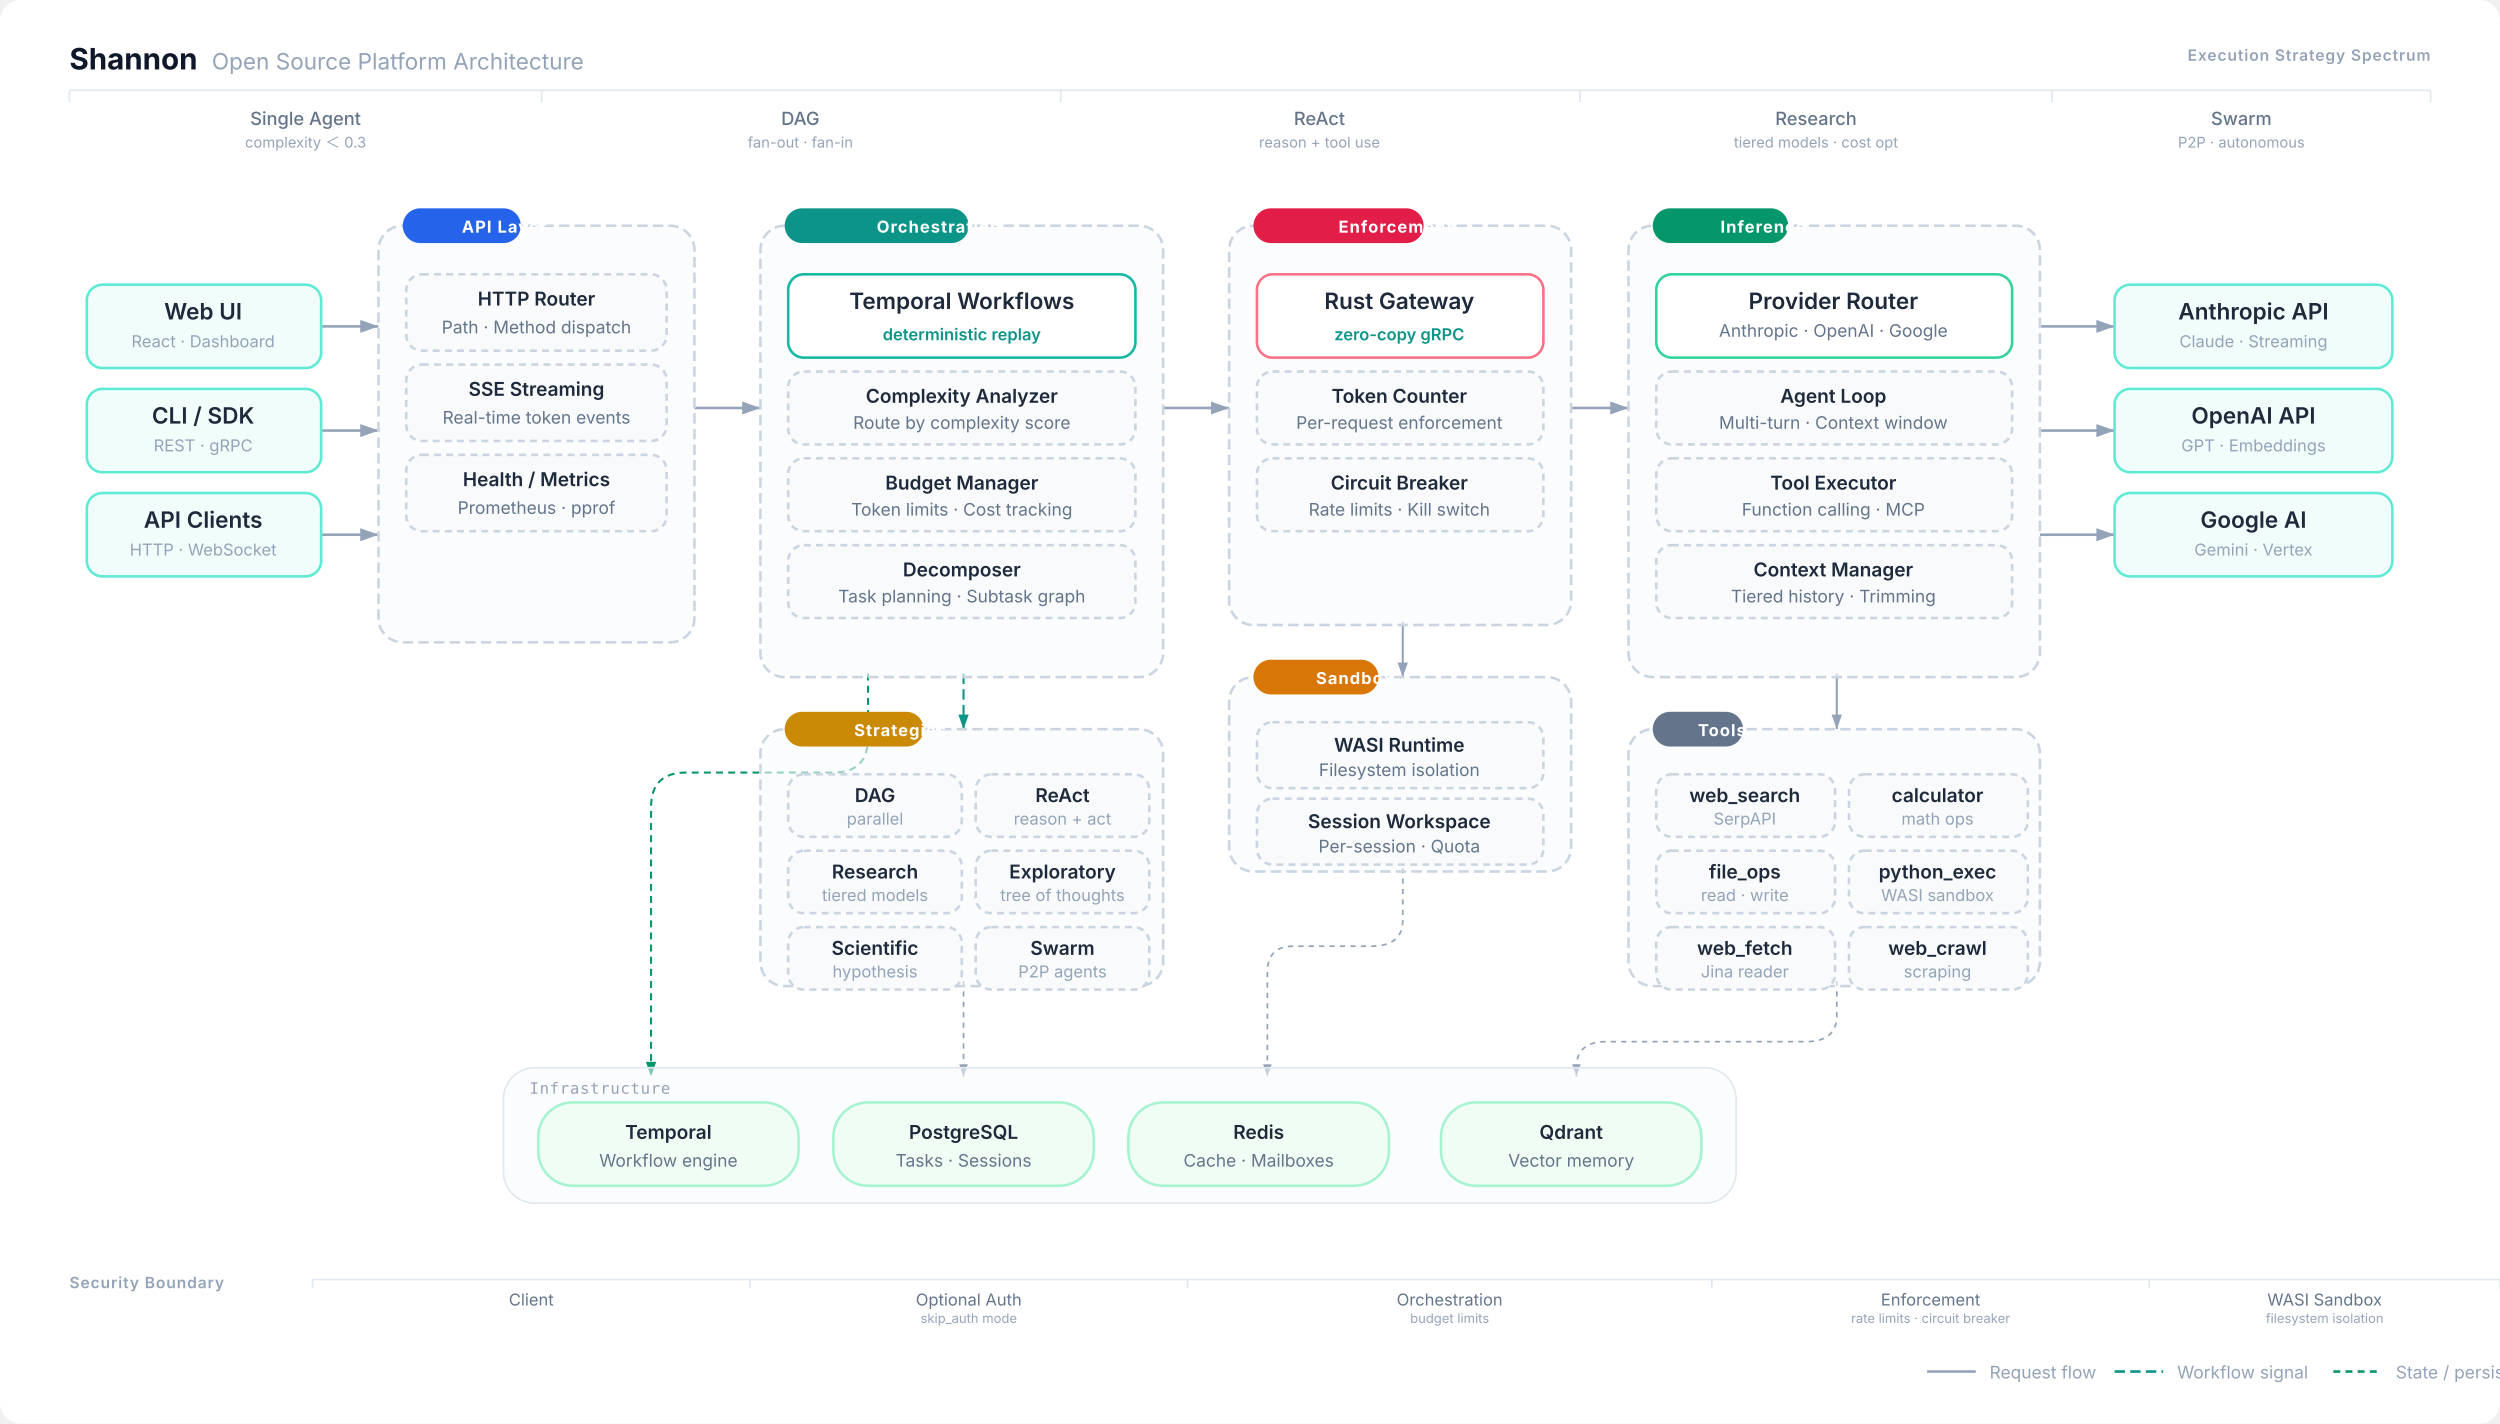
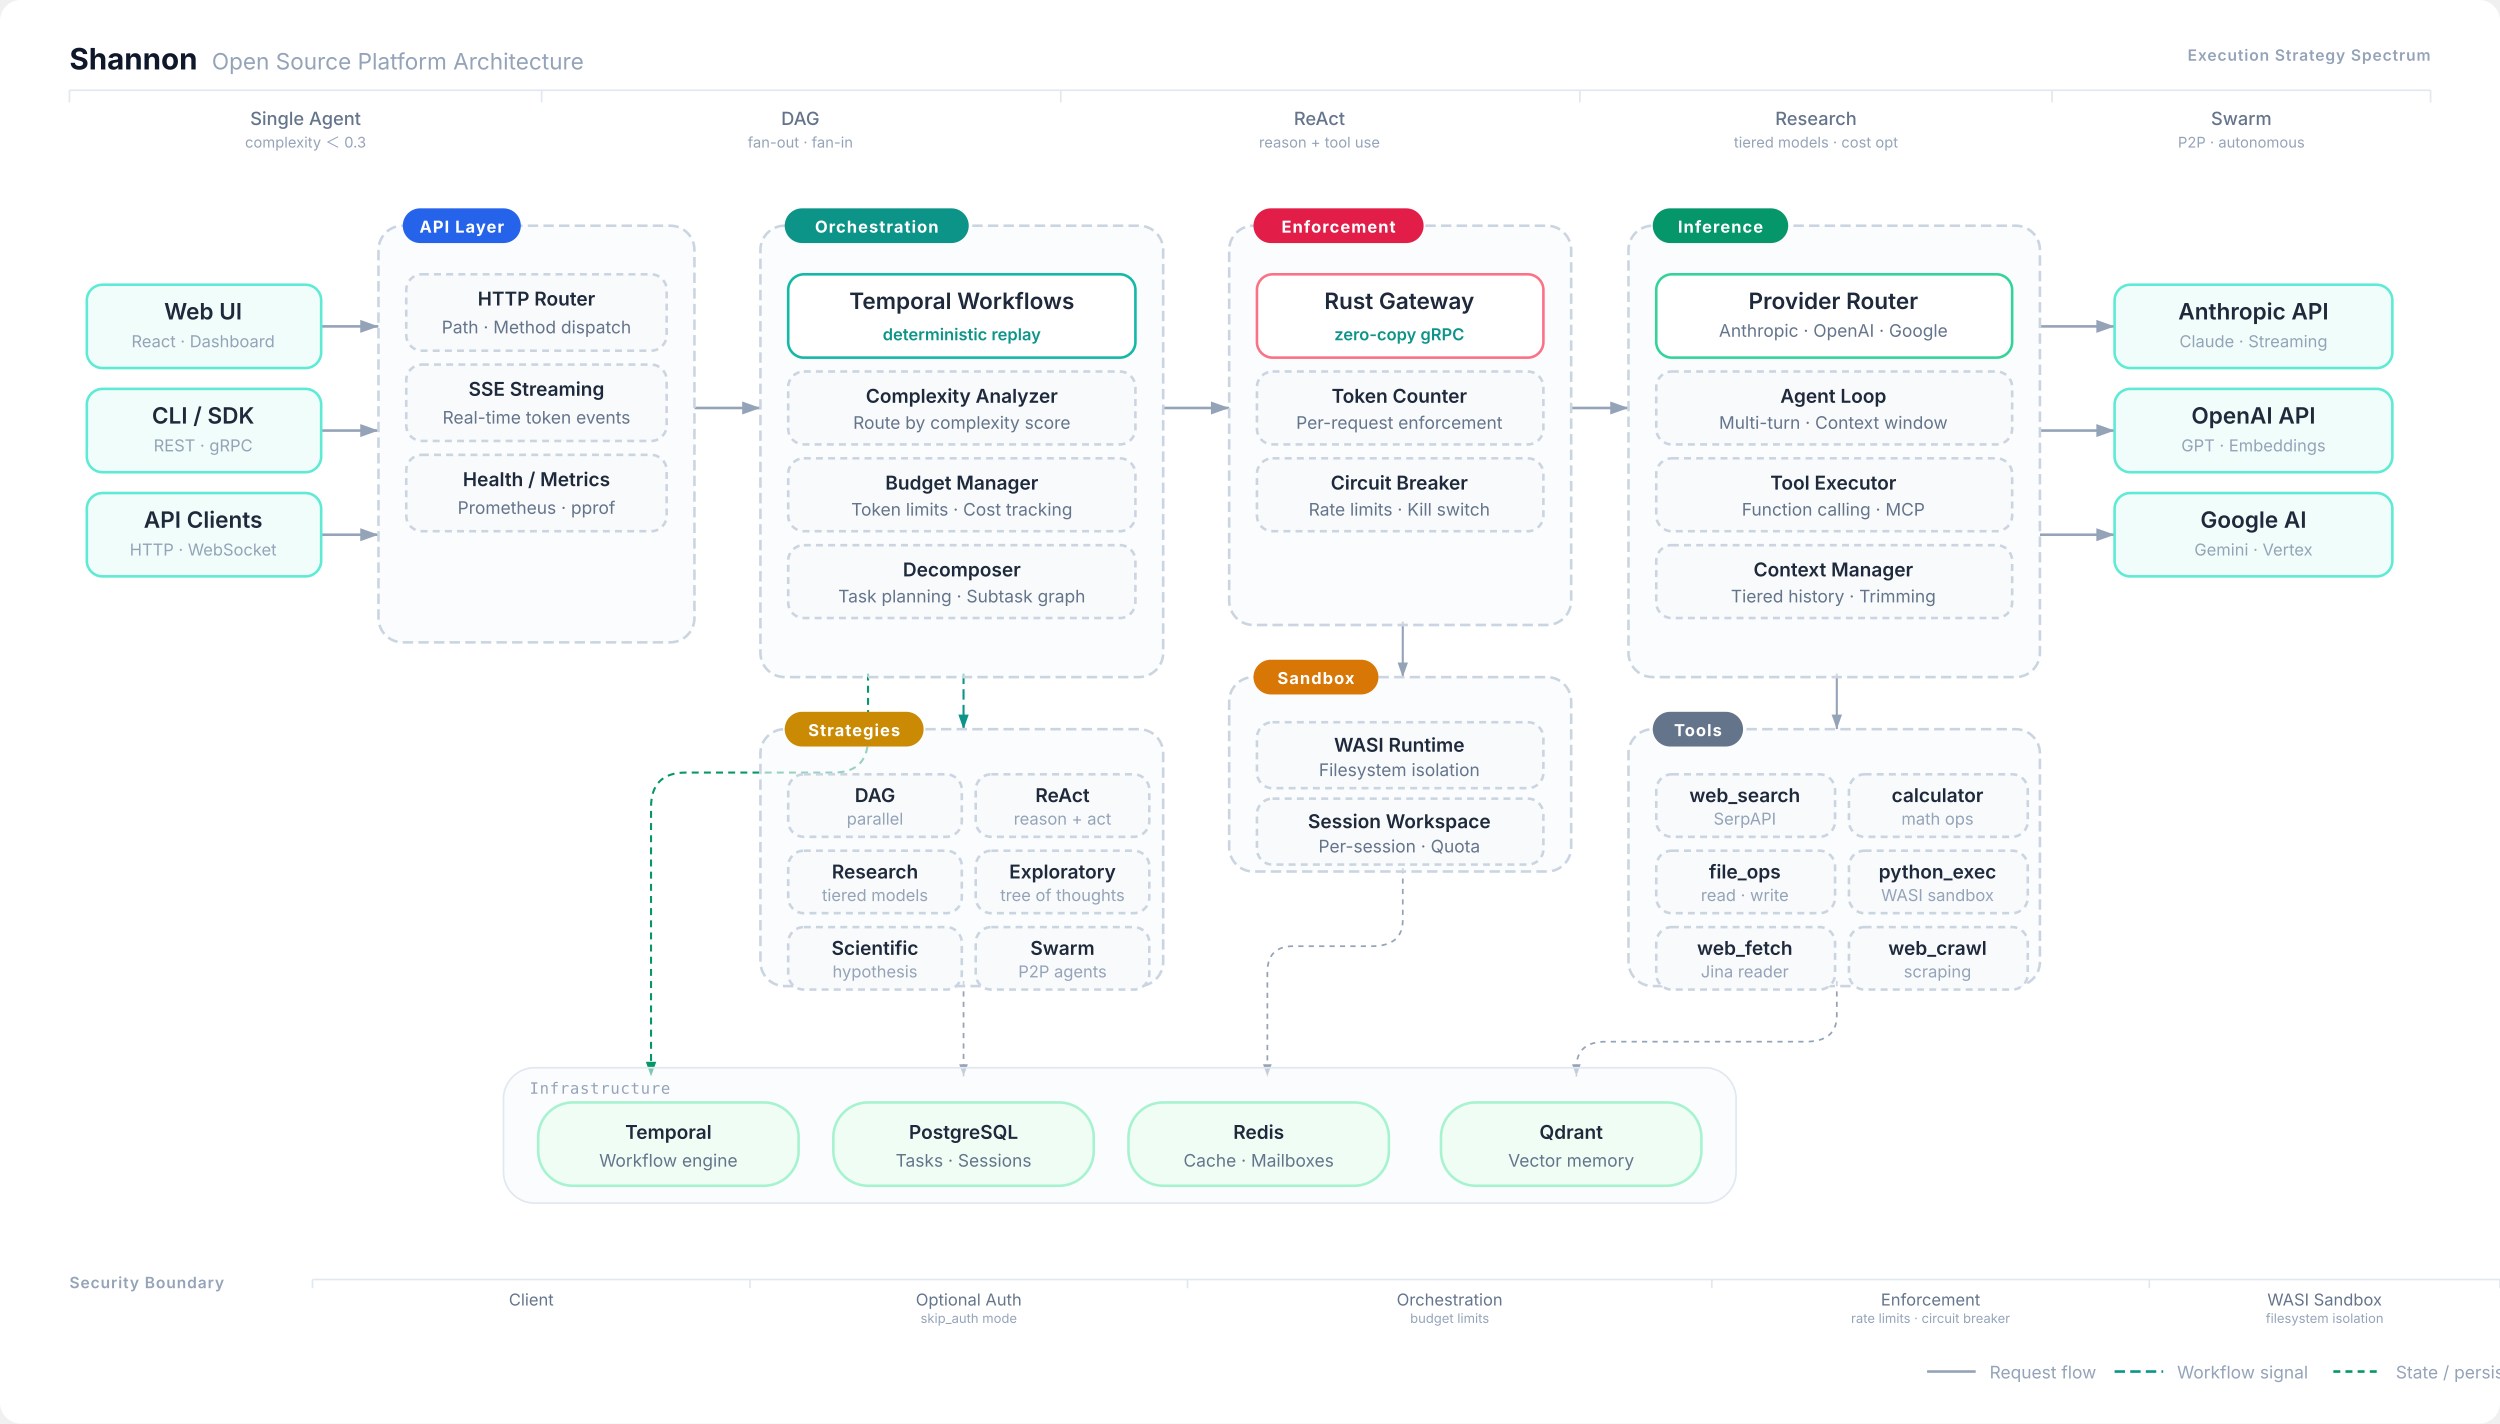
<svg xmlns="http://www.w3.org/2000/svg" viewBox="0 0 1440 820">
  <defs>
    <style>
      .title { font: 700 17px -apple-system, 'Inter', 'Segoe UI', sans-serif; fill: #0f172a; }
      .title-sub { font: 400 13px -apple-system, 'Inter', sans-serif; fill: #94a3b8; }
-       .tag { font: 700 9.5px -apple-system, 'Inter', sans-serif; fill: #fff; letter-spacing: 0.6px; text-transform: uppercase; }
+       .tag { font: 700 9.5px -apple-system, 'Inter', sans-serif; fill: #fff; letter-spacing: 0.6px; text-transform: uppercase; text-anchor: middle; }
      .box-text { font: 600 13px -apple-system, 'Inter', sans-serif; fill: #1e293b; text-anchor: middle; }
      .box-text-sm { font: 600 11px -apple-system, 'Inter', sans-serif; fill: #1e293b; text-anchor: middle; }
      .box-text-white { font: 600 13px -apple-system, 'Inter', sans-serif; fill: #fff; text-anchor: middle; }
      .sub { font: 400 10px -apple-system, 'Inter', sans-serif; fill: #64748b; text-anchor: middle; }
      .sub-white { font: 400 10px -apple-system, 'Inter', sans-serif; fill: rgba(255,255,255,0.8); text-anchor: middle; }
      .tech { font: 400 9.5px -apple-system, 'Inter', sans-serif; fill: #94a3b8; text-anchor: middle; }
      .metric { font: 600 9.5px -apple-system, 'Inter', sans-serif; fill: #0d9488; text-anchor: middle; }
      .spectrum-text { font: 500 10.5px -apple-system, 'Inter', sans-serif; fill: #64748b; text-anchor: middle; }
      .spectrum-label { font: 400 8.5px -apple-system, 'Inter', sans-serif; fill: #94a3b8; text-anchor: middle; }
      .spectrum-title { font: 600 9px -apple-system, 'Inter', sans-serif; fill: #94a3b8; letter-spacing: 0.5px; text-transform: uppercase; text-anchor: end; }
      .sec-title { font: 600 9px -apple-system, 'Inter', sans-serif; fill: #94a3b8; letter-spacing: 0.5px; text-transform: uppercase; }
      .sec-text { font: 400 9.5px -apple-system, 'Inter', sans-serif; fill: #64748b; text-anchor: middle; }
      .sec-sub { font: 400 7.5px -apple-system, 'Inter', sans-serif; fill: #94a3b8; text-anchor: middle; }
      .infra-label { font: 500 9px 'SF Mono', 'Menlo', monospace; fill: #94a3b8; letter-spacing: 0.4px; }
      .legend-text { font: 400 10px -apple-system, 'Inter', sans-serif; fill: #94a3b8; }
    </style>
    <marker id="ah" markerWidth="7" markerHeight="5" refX="7" refY="2.5" orient="auto">
      <polygon points="0 0, 7 2.5, 0 5" fill="#94a3b8" />
    </marker>
    <marker id="ah-signal" markerWidth="7" markerHeight="5" refX="7" refY="2.5" orient="auto">
      <polygon points="0 0, 7 2.5, 0 5" fill="#0d9488" />
    </marker>
    <marker id="ah-state" markerWidth="7" markerHeight="5" refX="7" refY="2.5" orient="auto">
      <polygon points="0 0, 7 2.5, 0 5" fill="#059669" />
    </marker>
  </defs>
  <rect width="1440" height="820" fill="#ffffff" rx="12" />
  <text x="40" y="40" class="title">Shannon</text>
  <text x="122" y="40" class="title-sub">Open Source Platform Architecture</text>
  <text x="1400" y="35" class="spectrum-title">Execution Strategy Spectrum</text>
  <g transform="translate(40, 52)">
    <line x1="0" y1="0" x2="1360" y2="0" stroke="#e2e8f0" stroke-width="1" />
    <line x1="0" y1="0" x2="0" y2="7" stroke="#e2e8f0" stroke-width="1" />
    <line x1="272" y1="0" x2="272" y2="7" stroke="#e2e8f0" stroke-width="1" />
    <line x1="571" y1="0" x2="571" y2="7" stroke="#e2e8f0" stroke-width="1" />
    <line x1="870" y1="0" x2="870" y2="7" stroke="#e2e8f0" stroke-width="1" />
    <line x1="1142" y1="0" x2="1142" y2="7" stroke="#e2e8f0" stroke-width="1" />
    <line x1="1360" y1="0" x2="1360" y2="7" stroke="#e2e8f0" stroke-width="1" />
    <text x="136" y="20" class="spectrum-text">Single Agent</text>
    <text x="136" y="33" class="spectrum-label">complexity ＜ 0.3</text>
    <text x="421" y="20" class="spectrum-text">DAG</text>
    <text x="421" y="33" class="spectrum-label">fan-out · fan-in</text>
    <text x="720" y="20" class="spectrum-text">ReAct</text>
    <text x="720" y="33" class="spectrum-label">reason + tool use</text>
    <text x="1006" y="20" class="spectrum-text">Research</text>
    <text x="1006" y="33" class="spectrum-label">tiered models · cost opt</text>
    <text x="1251" y="20" class="spectrum-text">Swarm</text>
    <text x="1251" y="33" class="spectrum-label">P2P · autonomous</text>
  </g>
  <line x1="185" y1="188" x2="218" y2="188" stroke="#94a3b8" stroke-width="1.5" marker-end="url(#ah)" />
  <line x1="185" y1="248" x2="218" y2="248" stroke="#94a3b8" stroke-width="1.5" marker-end="url(#ah)" />
  <line x1="185" y1="308" x2="218" y2="308" stroke="#94a3b8" stroke-width="1.5" marker-end="url(#ah)" />
  <line x1="400" y1="235" x2="438" y2="235" stroke="#94a3b8" stroke-width="1.5" marker-end="url(#ah)" />
  <line x1="670" y1="235" x2="708" y2="235" stroke="#94a3b8" stroke-width="1.5" marker-end="url(#ah)" />
  <line x1="905" y1="235" x2="938" y2="235" stroke="#94a3b8" stroke-width="1.5" marker-end="url(#ah)" />
  <line x1="1175" y1="188" x2="1218" y2="188" stroke="#94a3b8" stroke-width="1.5" marker-end="url(#ah)" />
  <line x1="1175" y1="248" x2="1218" y2="248" stroke="#94a3b8" stroke-width="1.5" marker-end="url(#ah)" />
  <line x1="1175" y1="308" x2="1218" y2="308" stroke="#94a3b8" stroke-width="1.5" marker-end="url(#ah)" />
  <line x1="555" y1="388" x2="555" y2="420" stroke="#0d9488" stroke-width="1.2" stroke-dasharray="6,3" marker-end="url(#ah-signal)" />
  <line x1="808" y1="358" x2="808" y2="390" stroke="#94a3b8" stroke-width="1.2" marker-end="url(#ah)" />
  <line x1="1058" y1="388" x2="1058" y2="420" stroke="#94a3b8" stroke-width="1.2" marker-end="url(#ah)" />
  <path d="M 500 388 L 500 425 Q 500 445, 480 445 L 395 445 Q 375 445, 375 465 L 375 620" stroke="#059669" stroke-width="1.2" stroke-dasharray="4,3" fill="none" marker-end="url(#ah-state)" />
  <path d="M 555 565 L 555 620" stroke="#94a3b8" stroke-width="1" stroke-dasharray="3,3" fill="none" marker-end="url(#ah)" />
  <path d="M 808 500 L 808 530 Q 808 545, 790 545 L 745 545 Q 730 545, 730 560 L 730 620" stroke="#94a3b8" stroke-width="1" stroke-dasharray="3,3" fill="none" marker-end="url(#ah)" />
  <path d="M 1058 565 L 1058 585 Q 1058 600, 1040 600 L 925 600 Q 908 600, 908 615 L 908 620" stroke="#94a3b8" stroke-width="1" stroke-dasharray="3,3" fill="none" marker-end="url(#ah)" />
  <rect x="50" y="164" width="135" height="48" fill="#f0fdfa" stroke="#5eead4" stroke-width="1.5" rx="9" />
  <text x="117" y="184" class="box-text">Web UI</text>
  <text x="117" y="200" class="tech">React · Dashboard</text>
  <rect x="50" y="224" width="135" height="48" fill="#f0fdfa" stroke="#5eead4" stroke-width="1.5" rx="9" />
  <text x="117" y="244" class="box-text">CLI / SDK</text>
  <text x="117" y="260" class="tech">REST · gRPC</text>
  <rect x="50" y="284" width="135" height="48" fill="#f0fdfa" stroke="#5eead4" stroke-width="1.5" rx="9" />
  <text x="117" y="304" class="box-text">API Clients</text>
  <text x="117" y="320" class="tech">HTTP · WebSocket</text>
  <rect x="218" y="130" width="182" height="240" fill="rgba(248,250,252,0.6)" stroke="#cbd5e1" stroke-width="1.5" stroke-dasharray="6,3" rx="14" />
  <rect x="232" y="120" width="68" height="20" fill="#2563eb" rx="10" />
  <text x="266" y="134" class="tag">API Layer</text>
  <rect x="234" y="158" width="150" height="44" fill="#f8fafb" stroke="#cbd5e1" stroke-width="1.5" stroke-dasharray="4,3" rx="9" />
  <text x="309" y="176" class="box-text-sm">HTTP Router</text>
  <text x="309" y="192" class="sub">Path · Method dispatch</text>
  <rect x="234" y="210" width="150" height="44" fill="#f8fafb" stroke="#cbd5e1" stroke-width="1.5" stroke-dasharray="4,3" rx="9" />
  <text x="309" y="228" class="box-text-sm">SSE Streaming</text>
  <text x="309" y="244" class="sub">Real-time token events</text>
  <rect x="234" y="262" width="150" height="44" fill="#f8fafb" stroke="#cbd5e1" stroke-width="1.5" stroke-dasharray="4,3" rx="9" />
  <text x="309" y="280" class="box-text-sm">Health / Metrics</text>
  <text x="309" y="296" class="sub">Prometheus · pprof</text>
  <rect x="438" y="130" width="232" height="260" fill="rgba(248,250,252,0.6)" stroke="#cbd5e1" stroke-width="1.5" stroke-dasharray="6,3" rx="14" />
  <rect x="452" y="120" width="106" height="20" fill="#0d9488" rx="10" />
  <text x="505" y="134" class="tag">Orchestration</text>
  <rect x="454" y="158" width="200" height="48" fill="#fff" stroke="#14b8a6" stroke-width="1.5" rx="9" />
  <text x="554" y="178" class="box-text">Temporal Workflows</text>
  <text x="554" y="196" class="metric">deterministic replay</text>
  <rect x="454" y="214" width="200" height="42" fill="#f8fafb" stroke="#cbd5e1" stroke-width="1.5" stroke-dasharray="4,3" rx="9" />
  <text x="554" y="232" class="box-text-sm">Complexity Analyzer</text>
  <text x="554" y="247" class="sub">Route by complexity score</text>
  <rect x="454" y="264" width="200" height="42" fill="#f8fafb" stroke="#cbd5e1" stroke-width="1.5" stroke-dasharray="4,3" rx="9" />
  <text x="554" y="282" class="box-text-sm">Budget Manager</text>
  <text x="554" y="297" class="sub">Token limits · Cost tracking</text>
  <rect x="454" y="314" width="200" height="42" fill="#f8fafb" stroke="#cbd5e1" stroke-width="1.5" stroke-dasharray="4,3" rx="9" />
  <text x="554" y="332" class="box-text-sm">Decomposer</text>
  <text x="554" y="347" class="sub">Task planning · Subtask graph</text>
  <rect x="708" y="130" width="197" height="230" fill="rgba(248,250,252,0.6)" stroke="#cbd5e1" stroke-width="1.5" stroke-dasharray="6,3" rx="14" />
  <rect x="722" y="120" width="98" height="20" fill="#e11d48" rx="10" />
  <text x="771" y="134" class="tag">Enforcement</text>
  <rect x="724" y="158" width="165" height="48" fill="#fff" stroke="#fb7185" stroke-width="1.5" rx="9" />
  <text x="806" y="178" class="box-text">Rust Gateway</text>
  <text x="806" y="196" class="metric">zero-copy gRPC</text>
  <rect x="724" y="214" width="165" height="42" fill="#f8fafb" stroke="#cbd5e1" stroke-width="1.5" stroke-dasharray="4,3" rx="9" />
  <text x="806" y="232" class="box-text-sm">Token Counter</text>
  <text x="806" y="247" class="sub">Per-request enforcement</text>
  <rect x="724" y="264" width="165" height="42" fill="#f8fafb" stroke="#cbd5e1" stroke-width="1.5" stroke-dasharray="4,3" rx="9" />
  <text x="806" y="282" class="box-text-sm">Circuit Breaker</text>
  <text x="806" y="297" class="sub">Rate limits · Kill switch</text>
  <rect x="938" y="130" width="237" height="260" fill="rgba(248,250,252,0.6)" stroke="#cbd5e1" stroke-width="1.5" stroke-dasharray="6,3" rx="14" />
  <rect x="952" y="120" width="78" height="20" fill="#059669" rx="10" />
  <text x="991" y="134" class="tag">Inference</text>
  <rect x="954" y="158" width="205" height="48" fill="#fff" stroke="#34d399" stroke-width="1.5" rx="9" />
  <text x="1056" y="178" class="box-text">Provider Router</text>
  <text x="1056" y="194" class="sub">Anthropic · OpenAI · Google</text>
  <rect x="954" y="214" width="205" height="42" fill="#f8fafb" stroke="#cbd5e1" stroke-width="1.5" stroke-dasharray="4,3" rx="9" />
  <text x="1056" y="232" class="box-text-sm">Agent Loop</text>
  <text x="1056" y="247" class="sub">Multi-turn · Context window</text>
  <rect x="954" y="264" width="205" height="42" fill="#f8fafb" stroke="#cbd5e1" stroke-width="1.5" stroke-dasharray="4,3" rx="9" />
  <text x="1056" y="282" class="box-text-sm">Tool Executor</text>
  <text x="1056" y="297" class="sub">Function calling · MCP</text>
  <rect x="954" y="314" width="205" height="42" fill="#f8fafb" stroke="#cbd5e1" stroke-width="1.5" stroke-dasharray="4,3" rx="9" />
  <text x="1056" y="332" class="box-text-sm">Context Manager</text>
  <text x="1056" y="347" class="sub">Tiered history · Trimming</text>
  <rect x="1218" y="164" width="160" height="48" fill="#f0fdfa" stroke="#5eead4" stroke-width="1.5" rx="9" />
  <text x="1298" y="184" class="box-text">Anthropic API</text>
  <text x="1298" y="200" class="tech">Claude · Streaming</text>
  <rect x="1218" y="224" width="160" height="48" fill="#f0fdfa" stroke="#5eead4" stroke-width="1.5" rx="9" />
  <text x="1298" y="244" class="box-text">OpenAI API</text>
  <text x="1298" y="260" class="tech">GPT · Embeddings</text>
  <rect x="1218" y="284" width="160" height="48" fill="#f0fdfa" stroke="#5eead4" stroke-width="1.5" rx="9" />
  <text x="1298" y="304" class="box-text">Google AI</text>
  <text x="1298" y="320" class="tech">Gemini · Vertex</text>
  <rect x="438" y="420" width="232" height="148" fill="rgba(248,250,252,0.6)" stroke="#cbd5e1" stroke-width="1.5" stroke-dasharray="6,3" rx="14" />
  <rect x="452" y="410" width="80" height="20" fill="#ca8a04" rx="10" />
  <text x="492" y="424" class="tag">Strategies</text>
  <rect x="454" y="446" width="100" height="36" fill="#f8fafb" stroke="#cbd5e1" stroke-width="1.5" stroke-dasharray="4,3" rx="9" />
  <text x="504" y="462" class="box-text-sm">DAG</text>
  <text x="504" y="475" class="tech">parallel</text>
  <rect x="562" y="446" width="100" height="36" fill="#f8fafb" stroke="#cbd5e1" stroke-width="1.5" stroke-dasharray="4,3" rx="9" />
  <text x="612" y="462" class="box-text-sm">ReAct</text>
  <text x="612" y="475" class="tech">reason + act</text>
  <rect x="454" y="490" width="100" height="36" fill="#f8fafb" stroke="#cbd5e1" stroke-width="1.5" stroke-dasharray="4,3" rx="9" />
  <text x="504" y="506" class="box-text-sm">Research</text>
  <text x="504" y="519" class="tech">tiered models</text>
  <rect x="562" y="490" width="100" height="36" fill="#f8fafb" stroke="#cbd5e1" stroke-width="1.5" stroke-dasharray="4,3" rx="9" />
  <text x="612" y="506" class="box-text-sm">Exploratory</text>
  <text x="612" y="519" class="tech">tree of thoughts</text>
  <rect x="454" y="534" width="100" height="36" fill="#f8fafb" stroke="#cbd5e1" stroke-width="1.5" stroke-dasharray="4,3" rx="9" />
  <text x="504" y="550" class="box-text-sm">Scientific</text>
  <text x="504" y="563" class="tech">hypothesis</text>
  <rect x="562" y="534" width="100" height="36" fill="#f8fafb" stroke="#cbd5e1" stroke-width="1.5" stroke-dasharray="4,3" rx="9" />
  <text x="612" y="550" class="box-text-sm">Swarm</text>
  <text x="612" y="563" class="tech">P2P agents</text>
  <rect x="708" y="390" width="197" height="112" fill="rgba(248,250,252,0.6)" stroke="#cbd5e1" stroke-width="1.5" stroke-dasharray="6,3" rx="14" />
  <rect x="722" y="380" width="72" height="20" fill="#d97706" rx="10" />
  <text x="758" y="394" class="tag">Sandbox</text>
  <rect x="724" y="416" width="165" height="38" fill="#f8fafb" stroke="#cbd5e1" stroke-width="1.5" stroke-dasharray="4,3" rx="9" />
  <text x="806" y="433" class="box-text-sm">WASI Runtime</text>
  <text x="806" y="447" class="sub">Filesystem isolation</text>
  <rect x="724" y="460" width="165" height="38" fill="#f8fafb" stroke="#cbd5e1" stroke-width="1.5" stroke-dasharray="4,3" rx="9" />
  <text x="806" y="477" class="box-text-sm">Session Workspace</text>
  <text x="806" y="491" class="sub">Per-session · Quota</text>
  <rect x="938" y="420" width="237" height="148" fill="rgba(248,250,252,0.6)" stroke="#cbd5e1" stroke-width="1.5" stroke-dasharray="6,3" rx="14" />
  <rect x="952" y="410" width="52" height="20" fill="#64748b" rx="10" />
  <text x="978" y="424" class="tag">Tools</text>
  <rect x="954" y="446" width="103" height="36" fill="#f8fafb" stroke="#cbd5e1" stroke-width="1.5" stroke-dasharray="4,3" rx="9" />
  <text x="1005" y="462" class="box-text-sm">web_search</text>
  <text x="1005" y="475" class="tech">SerpAPI</text>
  <rect x="1065" y="446" width="103" height="36" fill="#f8fafb" stroke="#cbd5e1" stroke-width="1.5" stroke-dasharray="4,3" rx="9" />
  <text x="1116" y="462" class="box-text-sm">calculator</text>
  <text x="1116" y="475" class="tech">math ops</text>
  <rect x="954" y="490" width="103" height="36" fill="#f8fafb" stroke="#cbd5e1" stroke-width="1.5" stroke-dasharray="4,3" rx="9" />
  <text x="1005" y="506" class="box-text-sm">file_ops</text>
  <text x="1005" y="519" class="tech">read · write</text>
  <rect x="1065" y="490" width="103" height="36" fill="#f8fafb" stroke="#cbd5e1" stroke-width="1.5" stroke-dasharray="4,3" rx="9" />
  <text x="1116" y="506" class="box-text-sm">python_exec</text>
  <text x="1116" y="519" class="tech">WASI sandbox</text>
  <rect x="954" y="534" width="103" height="36" fill="#f8fafb" stroke="#cbd5e1" stroke-width="1.5" stroke-dasharray="4,3" rx="9" />
  <text x="1005" y="550" class="box-text-sm">web_fetch</text>
  <text x="1005" y="563" class="tech">Jina reader</text>
  <rect x="1065" y="534" width="103" height="36" fill="#f8fafb" stroke="#cbd5e1" stroke-width="1.5" stroke-dasharray="4,3" rx="9" />
  <text x="1116" y="550" class="box-text-sm">web_crawl</text>
  <text x="1116" y="563" class="tech">scraping</text>
  <rect x="290" y="615" width="710" height="78" fill="rgba(248,250,252,0.5)" stroke="#e2e8f0" stroke-width="1" rx="18" />
  <text x="305" y="630" class="infra-label">Infrastructure</text>
  <rect x="310" y="635" width="150" height="48" fill="#f0fdf4" stroke="#a7f3d0" stroke-width="1.5" rx="20" />
  <text x="385" y="656" class="box-text-sm">Temporal</text>
  <text x="385" y="672" class="sub">Workflow engine</text>
  <rect x="480" y="635" width="150" height="48" fill="#f0fdf4" stroke="#a7f3d0" stroke-width="1.5" rx="20" />
  <text x="555" y="656" class="box-text-sm">PostgreSQL</text>
  <text x="555" y="672" class="sub">Tasks · Sessions</text>
  <rect x="650" y="635" width="150" height="48" fill="#f0fdf4" stroke="#a7f3d0" stroke-width="1.5" rx="20" />
  <text x="725" y="656" class="box-text-sm">Redis</text>
  <text x="725" y="672" class="sub">Cache · Mailboxes</text>
  <rect x="830" y="635" width="150" height="48" fill="#f0fdf4" stroke="#a7f3d0" stroke-width="1.5" rx="20" />
  <text x="905" y="656" class="box-text-sm">Qdrant</text>
  <text x="905" y="672" class="sub">Vector memory</text>
  <g transform="translate(40, 730)">
    <text x="0" y="12" class="sec-title">Security Boundary</text>
    <line x1="140" y1="7" x2="1400" y2="7" stroke="#e2e8f0" stroke-width="1" />
    <line x1="140" y1="7" x2="140" y2="12" stroke="#e2e8f0" stroke-width="1" />
    <line x1="392" y1="7" x2="392" y2="12" stroke="#e2e8f0" stroke-width="1" />
    <line x1="644" y1="7" x2="644" y2="12" stroke="#e2e8f0" stroke-width="1" />
    <line x1="946" y1="7" x2="946" y2="12" stroke="#e2e8f0" stroke-width="1" />
    <line x1="1198" y1="7" x2="1198" y2="12" stroke="#e2e8f0" stroke-width="1" />
    <line x1="1400" y1="7" x2="1400" y2="12" stroke="#e2e8f0" stroke-width="1" />
    <text x="266" y="22" class="sec-text">Client</text>
    <text x="518" y="22" class="sec-text">Optional Auth</text>
    <text x="518" y="32" class="sec-sub">skip_auth mode</text>
    <text x="795" y="22" class="sec-text">Orchestration</text>
    <text x="795" y="32" class="sec-sub">budget limits</text>
    <text x="1072" y="22" class="sec-text">Enforcement</text>
    <text x="1072" y="32" class="sec-sub">rate limits · circuit breaker</text>
    <text x="1299" y="22" class="sec-text">WASI Sandbox</text>
    <text x="1299" y="32" class="sec-sub">filesystem isolation</text>
  </g>
  <g transform="translate(1110, 790)">
    <line x1="0" y1="0" x2="28" y2="0" stroke="#94a3b8" stroke-width="1.5" />
    <text x="36" y="4" class="legend-text">Request flow</text>
    <line x1="108" y1="0" x2="136" y2="0" stroke="#0d9488" stroke-width="1.5" stroke-dasharray="6,3" />
    <text x="144" y="4" class="legend-text">Workflow signal</text>
    <line x1="234" y1="0" x2="262" y2="0" stroke="#059669" stroke-width="1.5" stroke-dasharray="4,3" />
    <text x="270" y="4" class="legend-text">State / persistence</text>
  </g>
</svg>
